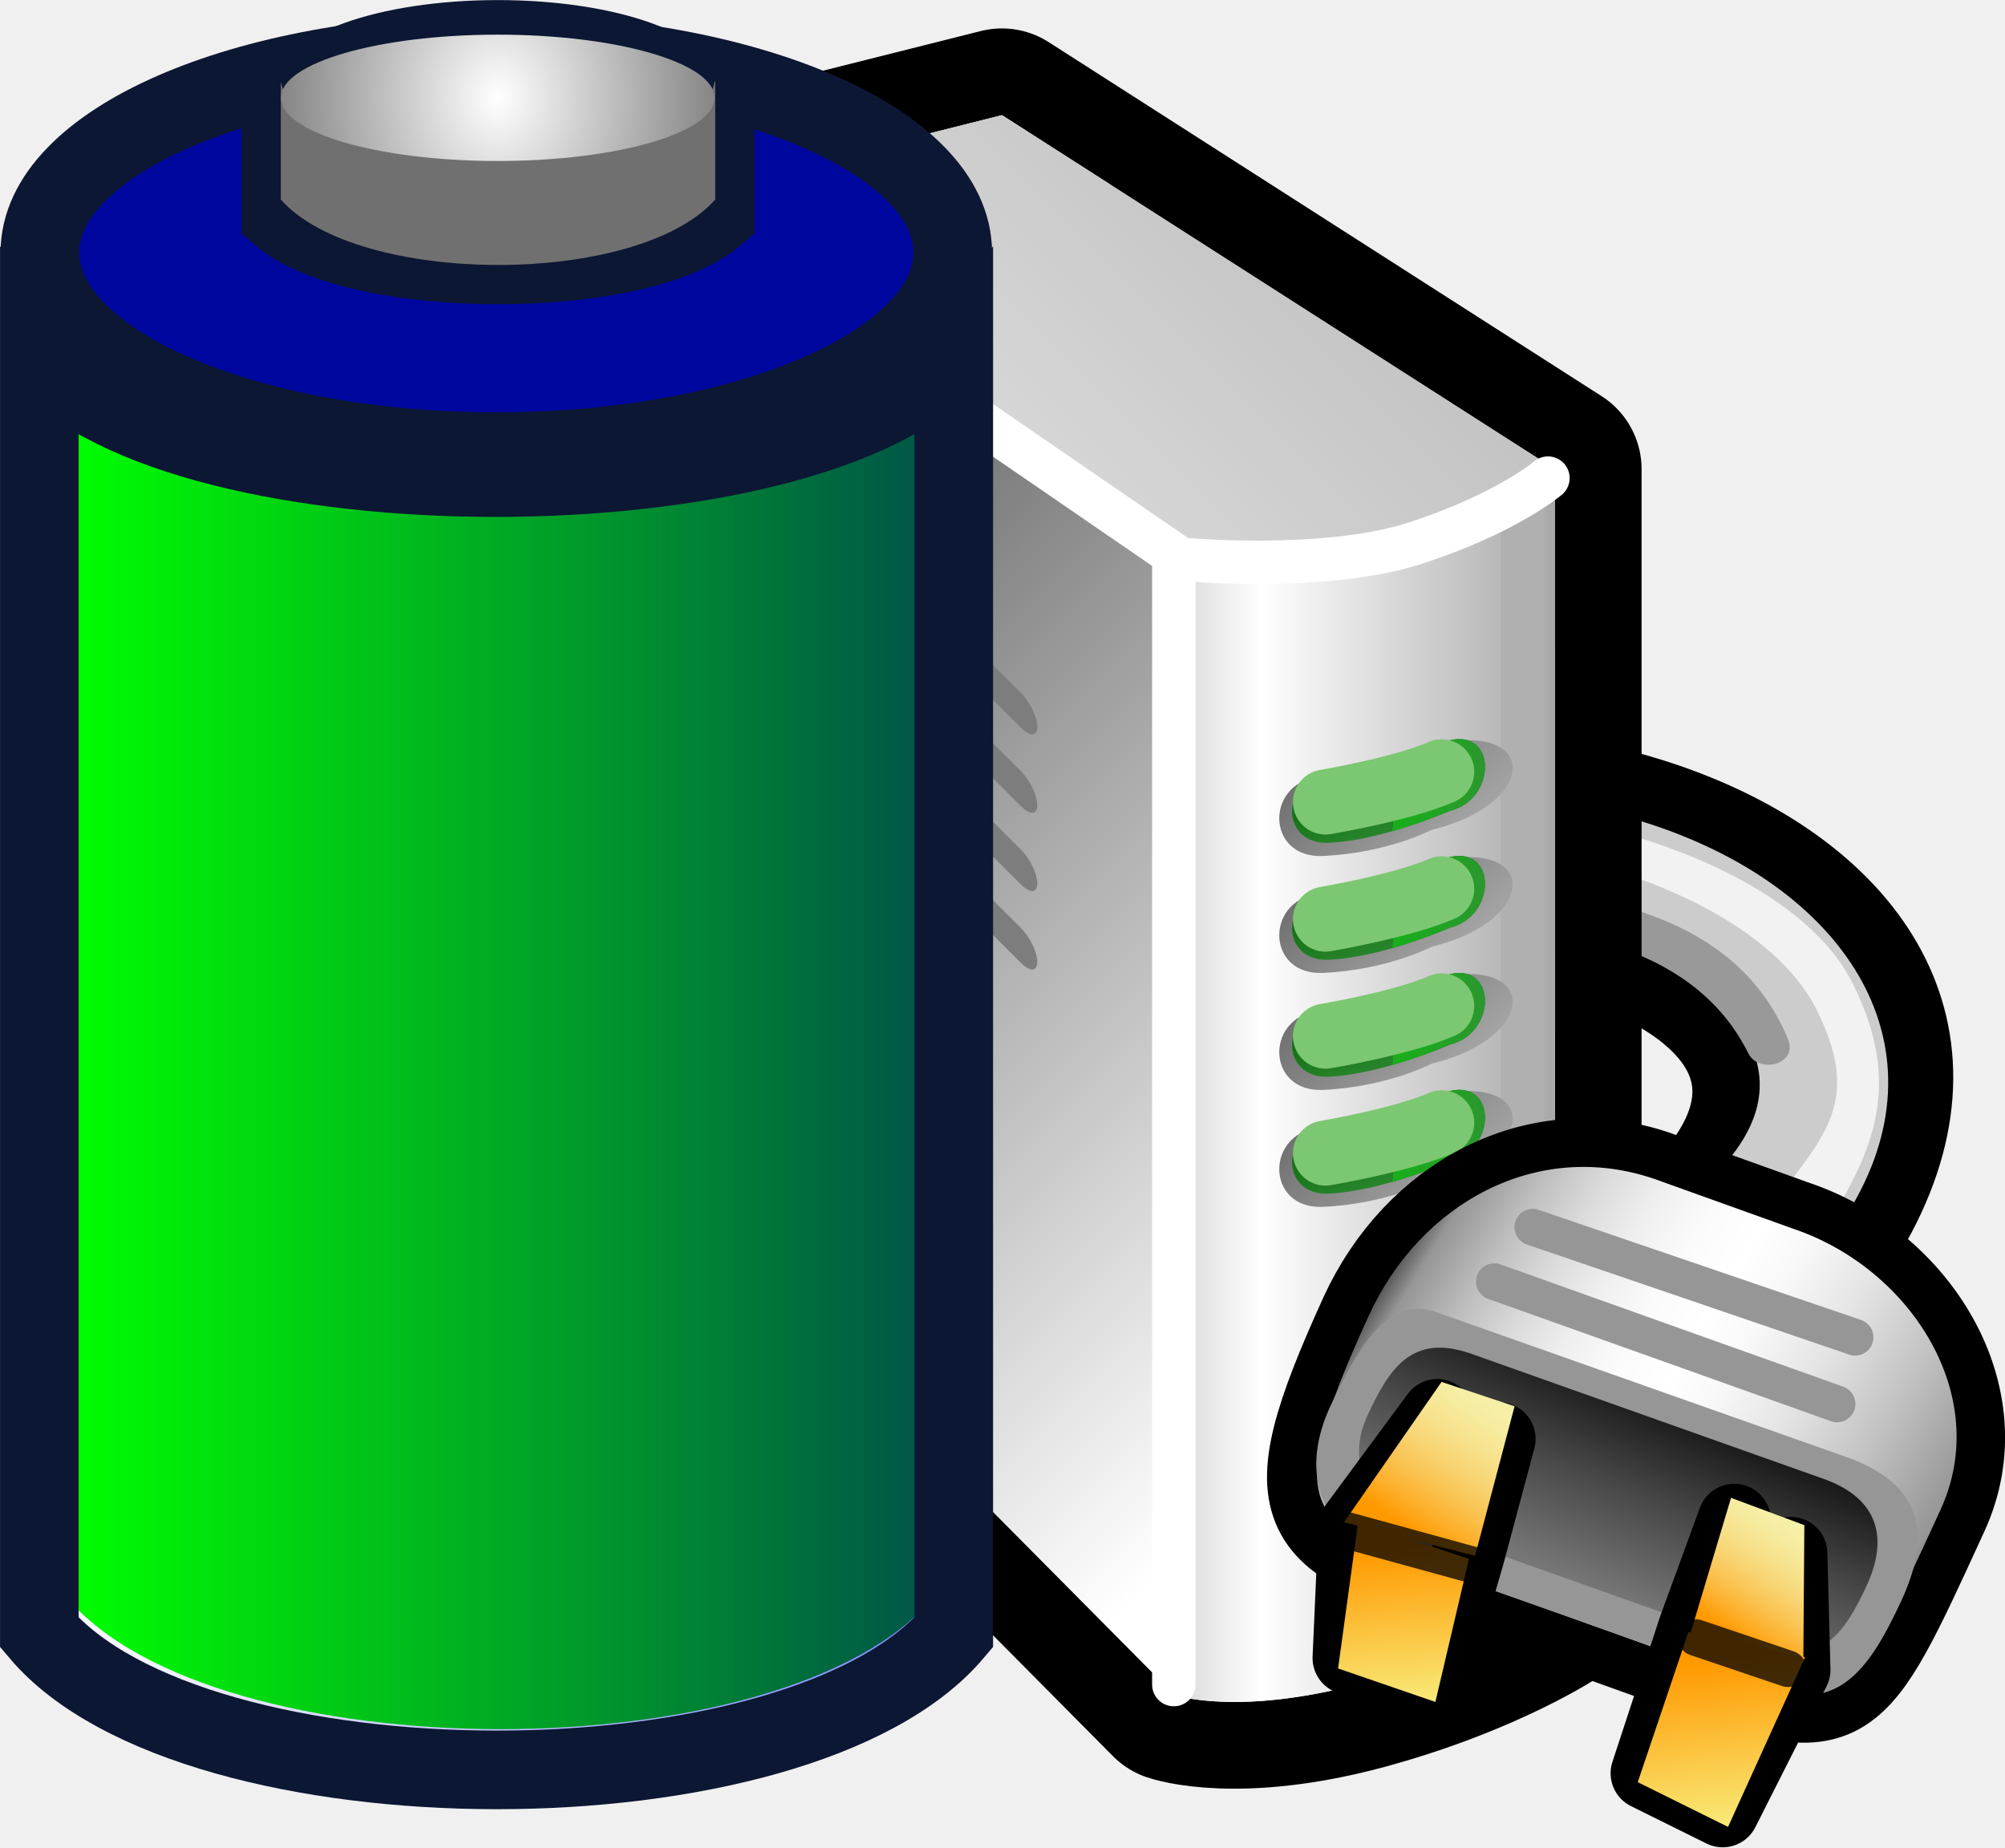
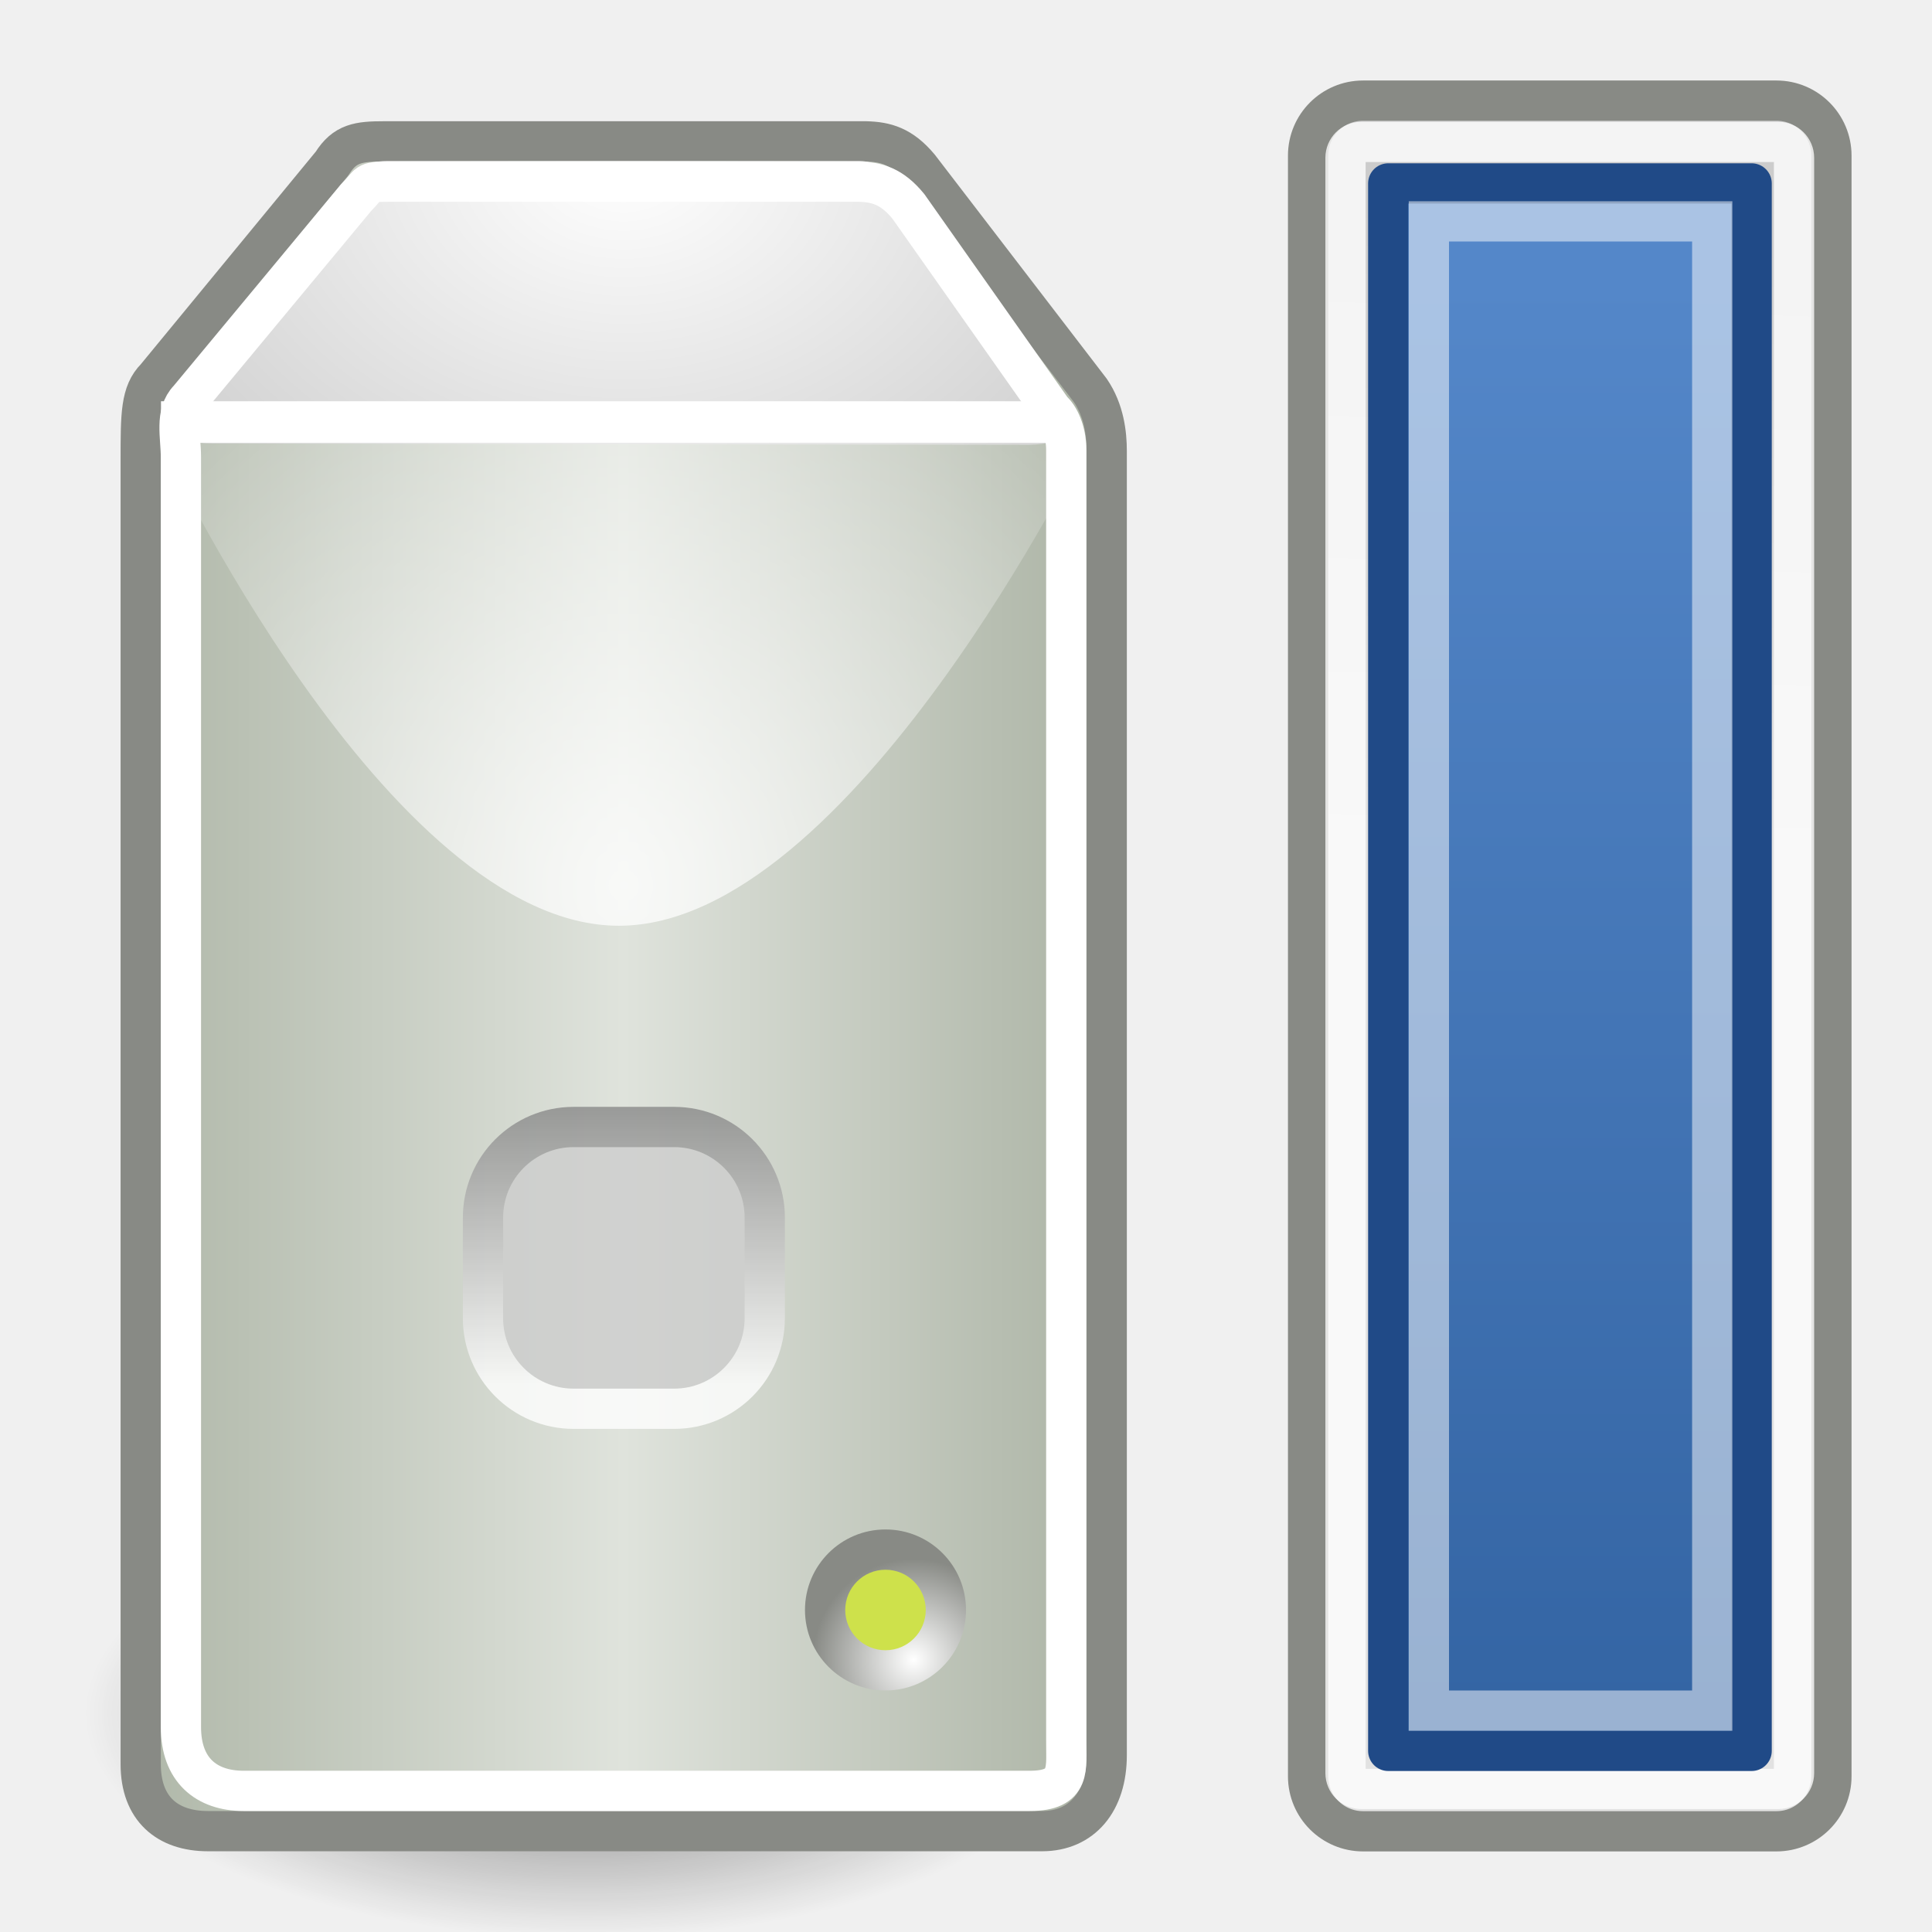
- <svg xmlns="http://www.w3.org/2000/svg" xmlns:xlink="http://www.w3.org/1999/xlink" width="23.492" height="21.642" viewBox="0 0 23.492 21.642" overflow="visible" enable-background="new 0 0 23.492 21.642" xml:space="preserve">
-   <g id="Layer_5">
-     <g>
-       <path fill="#CCCCCC" stroke="#000000" stroke-width="1.304" d="M20.921,15.387      c4.189-4.62-2.63-7.451-6.712-5.669c-1.625,0.708-0.943,2.053,0.672,1.41c2.464-0.981,7.122,0.4,5.108,2.785" />
-       <path fill="#CCCCCC" d="M19.042,16.471c6.581-3.688,1.51-8.654-4.833-6.753      c-1.281,0.382-2.825,1.83,0.906,1.054c3.594-0.746,8.236,1.69,3.474,3.975L19.042,16.471z" />
-       <path fill="#999999" d="M20.949,12.174c-1.105-2.683-5.849-1.567-7.815-1.455      c-4.724,0.267-3.548-0.134-4-1.225C9.018,9.215,8.765,9.392,8.848,9.679c0.178,0.63,4.095,1.493,5.127,1.35      c3.249-0.447,5.688-0.34,6.51,1.312C20.606,12.585,21.073,12.473,20.949,12.174z" />
-       <path fill="#F2F2F2" d="M20.986,14.975c0.825-1.205,1.42-2.059,0.72-3.457      c-0.854-1.705-4.648-2.465-6.022-1.833l-0.105,0.047c-0.348,0.152-0.053,0.515,0.196,0.406l0.112-0.051      c1.261-0.58,4.616,0.179,5.396,1.74c0.617,1.228-0.055,1.585-0.774,2.645C20.349,14.701,20.825,15.207,20.986,14.975z" />
-     </g>
-     <g>
-       <linearGradient id="XMLID_37_" gradientUnits="userSpaceOnUse" x1="8.052" y1="4.739" x2="18.446" y2="15.134">
-         <stop offset="0" style="stop-color:#D9D9D9" />
-         <stop offset="1" style="stop-color:#FFFFFF" />
-       </linearGradient>
-       <path fill="url(#XMLID_37_)" stroke="#000000" stroke-width="2.032" stroke-linecap="round" stroke-linejoin="round" stroke-miterlimit="3.864" d="      M7.737,2.355l4.002-1.006l6.479,4.148v13.274c0,0-0.822,0.559-2.27,0.951c-1.448,0.389-2.186,0.137-2.186,0.137l-6.026-6.073      V2.355z" />
-       <g>
-         <defs>
-           <path id="XMLID_2_" d="M7.737,2.355v11.431l6.026,6.073c0,0,0.737,0.252,2.186-0.137c1.447-0.393,2.27-0.951,2.27-0.951V5.497        l-6.479-4.148L7.737,2.355z" />
-         </defs>
-         <linearGradient id="XMLID_38_" gradientUnits="userSpaceOnUse" x1="9.242" y1="5.93" x2="17.672" y2="14.359">
-           <stop offset="0" style="stop-color:#FFFFFF" />
-           <stop offset="0" style="stop-color:#6E6E6E" />
-           <stop offset="1" style="stop-color:#FFFFFF" />
-         </linearGradient>
-         <use xlink:href="#XMLID_2_" fill-rule="evenodd" clip-rule="evenodd" fill="url(#XMLID_38_)" />
-         <clipPath id="XMLID_39_">
-           <use xlink:href="#XMLID_2_" />
-         </clipPath>
-         <g clip-path="url(#XMLID_39_)">
-           <defs>
-             <polygon id="XMLID_5_" points="13.785,6.828 18.831,5.118 18.831,20.311 13.785,20.27 " />
-           </defs>
-           <linearGradient id="XMLID_40_" gradientUnits="userSpaceOnUse" x1="13.785" y1="12.714" x2="18.831" y2="12.714">
-             <stop offset="0" style="stop-color:#D9D9D9" />
-             <stop offset="0.197" style="stop-color:#FFFFFF" />
-             <stop offset="1" style="stop-color:#999999" />
-           </linearGradient>
-           <use xlink:href="#XMLID_5_" fill="url(#XMLID_40_)" />
-           <clipPath id="XMLID_41_">
-             <use xlink:href="#XMLID_5_" />
-           </clipPath>
-           <line clip-path="url(#XMLID_41_)" fill="none" stroke="#B0B0B0" stroke-width="0.508" stroke-linecap="round" stroke-miterlimit="3.864" x1="17.839" y1="5.507" x2="17.839" y2="19.535" />
-         </g>
-         <linearGradient id="XMLID_42_" gradientUnits="userSpaceOnUse" x1="7.394" y1="9.145" x2="18.079" y2="-1.54">
-           <stop offset="0" style="stop-color:#F2F2F2" />
-           <stop offset="1" style="stop-color:#ADADAD" />
-         </linearGradient>
-         <path clip-path="url(#XMLID_39_)" fill-rule="evenodd" clip-rule="evenodd" fill="url(#XMLID_42_)" d="       M18.214,4.838l-6.475-4.317L7.349,1.967l6.547,4.771c0,0,0.489,0.265,1.938-0.125c1.447-0.392,2.385-1.069,2.385-1.069       L18.214,4.838z" />
-       </g>
-       <g>
-         <linearGradient id="XMLID_43_" gradientUnits="userSpaceOnUse" x1="15.516" y1="8.394" x2="17.211" y2="10.277">
-           <stop offset="0" style="stop-color:#666666" />
-           <stop offset="1" style="stop-color:#B2B2B2" />
-         </linearGradient>
-         <path fill="url(#XMLID_43_)" d="M15.498,9.098c0.751-0.039,1.277-0.369,1.277-0.369       c1.264-0.303,1.264,0.688,0,0.993c0,0-0.518,0.273-1.277,0.306C14.819,10.058,14.819,9.133,15.498,9.098z" />
-         <g>
-           <defs>
-             <path id="XMLID_10_" d="M15.567,9.099c0.622-0.033,1.419-0.426,1.419-0.426c0.551-0.133,0.551,0.695,0,0.827         c0,0-0.786,0.346-1.419,0.374C14.996,9.898,14.996,9.127,15.567,9.099z" />
-           </defs>
-           <linearGradient id="XMLID_44_" gradientUnits="userSpaceOnUse" x1="16.523" y1="9.941" x2="16.028" y2="8.579">
-             <stop offset="0" style="stop-color:#328E36" />
-             <stop offset="1" style="stop-color:#005E00" />
-           </linearGradient>
-           <use xlink:href="#XMLID_10_" fill="url(#XMLID_44_)" />
-           <clipPath id="XMLID_45_">
-             <use xlink:href="#XMLID_10_" />
-           </clipPath>
-           <radialGradient id="XMLID_46_" cx="-68.81" cy="66.728" r="2.46" fx="-68.81" fy="66.728" gradientTransform="matrix(0.8144 0 0 0.8144 71.6937 -45.3678)" gradientUnits="userSpaceOnUse">
-             <stop offset="0" style="stop-color:#00CD00" />
-             <stop offset="1" style="stop-color:#328E36" />
-           </radialGradient>
-           <path clip-path="url(#XMLID_45_)" fill-rule="evenodd" clip-rule="evenodd" fill="url(#XMLID_46_)" d="        M15.473,9.082c0,0,0.427-0.089,0.679,0.153c0.251,0.243,0.165,0.536,0.122,0.622c0.171-0.36,1.321-0.133,1.438-0.393        c0.218-0.488-0.529-1.117-0.92-0.972C16.402,8.639,15.473,9.082,15.473,9.082z" />
-         </g>
-         <path fill="none" stroke="#7CC771" stroke-width="0.762" stroke-linecap="round" stroke-miterlimit="3.864" d="       M15.53,9.396c0,0,0.899-0.151,1.362-0.354" />
-       </g>
-       <g>
-         <linearGradient id="XMLID_47_" gradientUnits="userSpaceOnUse" x1="15.515" y1="9.762" x2="17.209" y2="11.644">
-           <stop offset="0" style="stop-color:#666666" />
-           <stop offset="1" style="stop-color:#B2B2B2" />
-         </linearGradient>
-         <path fill="url(#XMLID_47_)" d="M15.498,10.467c0.751-0.041,1.277-0.368,1.277-0.368       c1.264-0.305,1.264,0.687,0,0.992c0,0-0.518,0.274-1.277,0.307C14.819,11.427,14.819,10.503,15.498,10.467z" />
-         <g>
-           <defs>
-             <path id="XMLID_15_" d="M15.567,10.467c0.622-0.033,1.419-0.426,1.419-0.426c0.551-0.13,0.551,0.695,0,0.828         c0,0-0.786,0.348-1.419,0.375C14.996,11.269,14.996,10.499,15.567,10.467z" />
-           </defs>
-           <linearGradient id="XMLID_48_" gradientUnits="userSpaceOnUse" x1="16.523" y1="11.312" x2="16.028" y2="9.949">
-             <stop offset="0" style="stop-color:#328E36" />
-             <stop offset="1" style="stop-color:#005E00" />
-           </linearGradient>
-           <use xlink:href="#XMLID_15_" fill="url(#XMLID_48_)" />
-           <clipPath id="XMLID_49_">
-             <use xlink:href="#XMLID_15_" />
-           </clipPath>
-           <radialGradient id="XMLID_50_" cx="-68.81" cy="68.41" r="2.46" fx="-68.81" fy="68.41" gradientTransform="matrix(0.8144 0 0 0.8144 71.6937 -45.3678)" gradientUnits="userSpaceOnUse">
-             <stop offset="0" style="stop-color:#00CD00" />
-             <stop offset="1" style="stop-color:#328E36" />
-           </radialGradient>
-           <path clip-path="url(#XMLID_49_)" fill-rule="evenodd" clip-rule="evenodd" fill="url(#XMLID_50_)" d="        M15.473,10.451c0,0,0.427-0.09,0.679,0.154c0.251,0.245,0.165,0.535,0.122,0.622c0.171-0.361,1.321-0.133,1.438-0.395        c0.218-0.486-0.529-1.115-0.92-0.971C16.402,10.008,15.473,10.451,15.473,10.451z" />
-         </g>
-         <path fill="none" stroke="#7CC771" stroke-width="0.762" stroke-linecap="round" stroke-miterlimit="3.864" d="       M15.53,10.768c0,0,0.899-0.153,1.362-0.355" />
-       </g>
-       <g>
-         <linearGradient id="XMLID_51_" gradientUnits="userSpaceOnUse" x1="15.516" y1="11.133" x2="17.21" y2="13.015">
-           <stop offset="0" style="stop-color:#666666" />
-           <stop offset="1" style="stop-color:#B2B2B2" />
-         </linearGradient>
-         <path fill="url(#XMLID_51_)" d="M15.498,11.838c0.751-0.039,1.277-0.37,1.277-0.37       c1.265-0.302,1.264,0.687,0,0.993c0,0-0.518,0.274-1.277,0.308C14.819,12.796,14.819,11.875,15.498,11.838z" />
-         <g>
-           <defs>
-             <path id="XMLID_20_" d="M15.567,11.839c0.622-0.034,1.419-0.426,1.419-0.426c0.551-0.133,0.551,0.694,0,0.826         c0,0-0.786,0.346-1.419,0.375C14.996,12.638,14.996,11.868,15.567,11.839z" />
-           </defs>
-           <linearGradient id="XMLID_52_" gradientUnits="userSpaceOnUse" x1="16.523" y1="12.681" x2="16.028" y2="11.32">
-             <stop offset="0" style="stop-color:#328E36" />
-             <stop offset="1" style="stop-color:#005E00" />
-           </linearGradient>
-           <use xlink:href="#XMLID_20_" fill="url(#XMLID_52_)" />
-           <clipPath id="XMLID_53_">
-             <use xlink:href="#XMLID_20_" />
-           </clipPath>
-           <radialGradient id="XMLID_54_" cx="-68.81" cy="70.094" r="2.46" fx="-68.81" fy="70.094" gradientTransform="matrix(0.8144 0 0 0.8144 71.6937 -45.3678)" gradientUnits="userSpaceOnUse">
-             <stop offset="0" style="stop-color:#00CD00" />
-             <stop offset="1" style="stop-color:#328E36" />
-           </radialGradient>
-           <path clip-path="url(#XMLID_53_)" fill-rule="evenodd" clip-rule="evenodd" fill="url(#XMLID_54_)" d="        M15.473,11.822c0,0,0.427-0.088,0.679,0.153c0.251,0.243,0.165,0.536,0.122,0.621c0.171-0.361,1.321-0.131,1.438-0.394        c0.218-0.487-0.529-1.116-0.92-0.971C16.402,11.379,15.473,11.822,15.473,11.822z" />
-         </g>
-         <path fill="none" stroke="#7CC771" stroke-width="0.762" stroke-linecap="round" stroke-miterlimit="3.864" d="       M15.53,12.139c0,0,0.899-0.151,1.362-0.354" />
-       </g>
-       <g>
-         <linearGradient id="XMLID_55_" gradientUnits="userSpaceOnUse" x1="15.514" y1="12.502" x2="17.21" y2="14.386">
-           <stop offset="0" style="stop-color:#666666" />
-           <stop offset="1" style="stop-color:#B2B2B2" />
-         </linearGradient>
-         <path fill="url(#XMLID_55_)" d="M15.498,13.206c0.751-0.039,1.277-0.367,1.277-0.367       c1.264-0.303,1.264,0.688,0,0.992c0,0-0.518,0.274-1.277,0.308C14.819,14.168,14.819,13.243,15.498,13.206z" />
-         <g>
-           <defs>
-             <path id="XMLID_25_" d="M15.567,13.208c0.622-0.033,1.419-0.426,1.419-0.426c0.551-0.133,0.551,0.693,0,0.828         c0,0-0.786,0.344-1.419,0.374C14.996,14.01,14.996,13.237,15.567,13.208z" />
-           </defs>
-           <linearGradient id="XMLID_56_" gradientUnits="userSpaceOnUse" x1="16.523" y1="14.055" x2="16.027" y2="12.692">
-             <stop offset="0" style="stop-color:#328E36" />
-             <stop offset="1" style="stop-color:#005E00" />
-           </linearGradient>
-           <use xlink:href="#XMLID_25_" fill="url(#XMLID_56_)" />
-           <clipPath id="XMLID_57_">
-             <use xlink:href="#XMLID_25_" />
-           </clipPath>
-           <radialGradient id="XMLID_58_" cx="-68.81" cy="71.777" r="2.46" fx="-68.81" fy="71.777" gradientTransform="matrix(0.8144 0 0 0.8144 71.6937 -45.3678)" gradientUnits="userSpaceOnUse">
-             <stop offset="0" style="stop-color:#00CD00" />
-             <stop offset="1" style="stop-color:#328E36" />
-           </radialGradient>
-           <path clip-path="url(#XMLID_57_)" fill-rule="evenodd" clip-rule="evenodd" fill="url(#XMLID_58_)" d="        M15.473,13.192c0,0,0.427-0.092,0.679,0.152c0.251,0.242,0.165,0.535,0.122,0.622c0.171-0.362,1.321-0.134,1.438-0.394        c0.218-0.488-0.529-1.117-0.92-0.971C16.402,12.749,15.473,13.192,15.473,13.192z" />
-         </g>
-         <path fill="none" stroke="#7CC771" stroke-width="0.762" stroke-linecap="round" stroke-miterlimit="3.864" d="       M15.53,13.509c0,0,0.899-0.152,1.362-0.355" />
-       </g>
-       <path fill="#7D7D7D" d="M9.339,5.502l2.611,2.604c0.271,0.271,0.271,0.68,0,0.408L9.339,5.909      C9.066,5.639,9.066,5.231,9.339,5.502z" />
-       <path fill="#7D7D7D" d="M9.339,6.419l2.611,2.604c0.271,0.273,0.271,0.681,0,0.41L9.339,6.828      C9.066,6.556,9.066,6.147,9.339,6.419z" />
-       <path fill="#7D7D7D" d="M9.339,7.337l2.611,2.605c0.271,0.271,0.271,0.68,0,0.408L9.339,7.746      C9.066,7.474,9.066,7.065,9.339,7.337z" />
-       <path fill="#7D7D7D" d="M9.339,8.256l2.611,2.604c0.271,0.272,0.271,0.682,0,0.409L9.339,8.665      C9.066,8.393,9.066,7.984,9.339,8.256z" />
-       <path fill="none" stroke="#FFFFFF" stroke-width="0.508" stroke-linecap="round" stroke-miterlimit="3.864" d="      M7.864,2.453l5.969,4.098c0,0,1.676,0.16,2.75-0.188c1.069-0.347,1.554-0.762,1.554-0.762" />
-       <line fill="none" stroke="#FFFFFF" stroke-width="0.508" stroke-linecap="round" stroke-miterlimit="3.864" x1="13.753" y1="6.613" x2="13.753" y2="19.736" />
-     </g>
-     <g id="power_1_">
-       <linearGradient id="XMLID_59_" gradientUnits="userSpaceOnUse" x1="0.674" y1="12.58" x2="10.874" y2="12.58">
-         <stop offset="0" style="stop-color:#FFFFFF" />
-         <stop offset="1" style="stop-color:#808DFF" />
-       </linearGradient>
-       <path fill="url(#XMLID_59_)" d="M10.875,18.987c-1.732,2.061-8.478,2.051-10.201,0c0-1.254,0-10.254,0-14.356      c1.566,1.866,8.65,1.845,10.201,0C10.875,6.148,10.875,17.343,10.875,18.987z" />
-       <linearGradient id="_x31_00_2_" gradientUnits="userSpaceOnUse" x1="0.784" y1="12.309" x2="10.933" y2="12.309">
-         <stop offset="0" style="stop-color:#00FF00" />
-         <stop offset="1" style="stop-color:#005447" />
-       </linearGradient>
-       <path id="_x31_00" fill="url(#_x31_00_2_)" d="M10.933,18.716c-1.723,2.061-8.432,2.051-10.149,0      c0-1.254,0-10.253,0-14.355c1.56,1.866,8.606,1.845,10.149,0C10.933,5.877,10.933,17.071,10.933,18.716z" />
-       <linearGradient id="_x31_00_3_" gradientUnits="userSpaceOnUse" x1="0.784" y1="12.567" x2="10.956" y2="12.567">
-         <stop offset="0" style="stop-color:#FFFF3E" />
-         <stop offset="1" style="stop-color:#BA7000" />
-       </linearGradient>
-       <path id="_x31_00_1_" display="none" fill="url(#_x31_00_3_)" d="M10.933,18.809      c-1.723,1.936-8.432,1.931-10.149,0c0-1.181,0-9.642,0-13.498c2.531,0.74,6.987,1.365,10.172-0.435      C10.956,6.301,10.933,17.264,10.933,18.809z" />
-       <linearGradient id="_x2B_75_2_" gradientUnits="userSpaceOnUse" x1="0.784" y1="13.434" x2="10.933" y2="13.434">
-         <stop offset="0" style="stop-color:#00FF00" />
-         <stop offset="1" style="stop-color:#005447" />
-       </linearGradient>
-       <path id="_x2B_75" display="none" fill="url(#_x2B_75_2_)" d="M10.933,18.935      c-1.723,1.768-8.432,1.76-10.149,0c0-1.076,0-8.802,0-12.324C2.417,8.125,8.991,8.25,10.929,6.718      C10.929,8.02,10.933,17.522,10.933,18.935z" />
-       <linearGradient id="_x2B_75_3_" gradientUnits="userSpaceOnUse" x1="0.784" y1="13.434" x2="10.933" y2="13.434">
-         <stop offset="0" style="stop-color:#FFFF3E" />
-         <stop offset="1" style="stop-color:#BA7000" />
-       </linearGradient>
-       <path id="_x2B_75_1_" display="none" fill="url(#_x2B_75_3_)" d="M10.933,18.935      c-1.723,1.768-8.432,1.76-10.149,0c0-1.076,0-8.802,0-12.324C2.417,8.125,8.991,8.25,10.929,6.718      C10.929,8.02,10.933,17.522,10.933,18.935z" />
-       <path id="top75_x2B_" display="none" opacity="0.53" fill="none" stroke="#000000" stroke-width="0.921" d="      M0.472,5.908c2.157,2.133,9.546,1.833,10.75,0" />
-       <linearGradient id="_x37_5_3_" gradientUnits="userSpaceOnUse" x1="0.784" y1="14.363" x2="10.956" y2="14.363">
-         <stop offset="0" style="stop-color:#00FF00" />
-         <stop offset="1" style="stop-color:#005447" />
-       </linearGradient>
-       <path id="_x37_5_1_" display="none" fill="url(#_x37_5_3_)" d="M10.933,19.134      c-1.723,1.502-8.432,1.496-10.149,0c0-0.914,0-7.549,0-10.541c1.554,1.562,8.394,1.594,10.172-0.125      C10.956,9.573,10.933,17.937,10.933,19.134z" />
-       <linearGradient id="_x37_5_4_" gradientUnits="userSpaceOnUse" x1="0.784" y1="14.363" x2="10.956" y2="14.363">
-         <stop offset="0" style="stop-color:#FFFF3E" />
-         <stop offset="1" style="stop-color:#BA7000" />
-       </linearGradient>
-       <path id="_x37_5_2_" display="none" fill="url(#_x37_5_4_)" d="M10.933,19.134      c-1.723,1.502-8.432,1.496-10.149,0c0-0.914,0-7.549,0-10.541c1.554,1.562,8.394,1.594,10.172-0.125      C10.956,9.573,10.933,17.937,10.933,19.134z" />
-       <path id="top75" display="none" opacity="0.53" fill="none" stroke="#000000" stroke-width="0.921" d="      M0.578,7.958c2.122,2.125,9.476,1.617,10.679-0.217" />
-       <linearGradient id="_x2B_50_2_" gradientUnits="userSpaceOnUse" x1="0.772" y1="15.378" x2="10.933" y2="15.378">
-         <stop offset="0" style="stop-color:#00FF00" />
-         <stop offset="1" style="stop-color:#005447" />
-       </linearGradient>
-       <path id="_x2B_50" display="none" fill="url(#_x2B_50_2_)" d="M10.933,19.317      c-1.723,1.256-8.432,1.25-10.149,0c0-0.764-0.011-6.317-0.011-8.818c1.591,1.594,8.323,1.62,10.157,0      C10.929,11.425,10.933,18.315,10.933,19.317z" />
-       <linearGradient id="_x2B_50_3_" gradientUnits="userSpaceOnUse" x1="0.772" y1="15.378" x2="10.933" y2="15.378">
-         <stop offset="0" style="stop-color:#FFFF3E" />
-         <stop offset="1" style="stop-color:#BA7000" />
-       </linearGradient>
-       <path id="_x2B_50_1_" display="none" fill="url(#_x2B_50_3_)" d="M10.933,19.317      c-1.723,1.256-8.432,1.25-10.149,0c0-0.764-0.011-6.317-0.011-8.818c1.591,1.594,8.323,1.62,10.157,0      C10.929,11.425,10.933,18.315,10.933,19.317z" />
-       <path id="top50_x2B_" display="none" opacity="0.53" fill="none" stroke="#000000" stroke-width="0.921" d="      M0.507,9.833c2.087,2.083,9.37,1.865,10.679-0.208" />
-       <linearGradient id="_x35_0_3_" gradientUnits="userSpaceOnUse" x1="0.784" y1="16.27" x2="10.982" y2="16.27">
-         <stop offset="0" style="stop-color:#00FF00" />
-         <stop offset="1" style="stop-color:#005447" />
-       </linearGradient>
-       <path id="_x35_0_1_" display="none" fill="url(#_x35_0_3_)" d="M10.933,19.513      c-1.723,0.996-8.432,0.992-10.149,0c0-0.609,0-4.967,0-6.954c1.846,1.507,8.367,1.505,10.198-0.277      C10.982,13.016,10.933,18.716,10.933,19.513z" />
-       <linearGradient id="_x35_0_4_" gradientUnits="userSpaceOnUse" x1="0.784" y1="16.27" x2="10.982" y2="16.27">
-         <stop offset="0" style="stop-color:#FFFF3E" />
-         <stop offset="1" style="stop-color:#BA7000" />
-       </linearGradient>
-       <path id="_x35_0_2_" display="none" fill="url(#_x35_0_4_)" d="M10.933,19.513      c-1.723,0.996-8.432,0.992-10.149,0c0-0.609,0-4.967,0-6.954c1.846,1.507,8.367,1.505,10.198-0.277      C10.982,13.016,10.933,18.716,10.933,19.513z" />
-       <path id="top50" display="none" opacity="0.53" fill="none" stroke="#000000" stroke-width="0.921" d="      M0.472,11.834c2.192,2.001,9.334,1.792,10.785-0.46" />
-       <linearGradient id="_x2B_25_1_" gradientUnits="userSpaceOnUse" x1="0.784" y1="17.255" x2="10.956" y2="17.255">
-         <stop offset="0" style="stop-color:#FFFF3E" />
-         <stop offset="1" style="stop-color:#BA7000" />
-       </linearGradient>
-       <path id="_x2B_25" display="none" fill="url(#_x2B_25_1_)" d="M10.933,19.692      c-1.723,0.756-8.432,0.754-10.149,0c0-0.461,0-3.766,0-5.271c1.846,1.494,8.048,1.549,10.172-0.17      C10.956,14.808,10.933,19.089,10.933,19.692z" />
-       <path id="top25_x2B_" display="none" opacity="0.53" fill="none" stroke="#000000" stroke-width="0.921" d="      M0.472,13.71c2.192,2,9.334,1.791,10.785-0.461" />
-       <linearGradient id="_x32_5_1_" gradientUnits="userSpaceOnUse" x1="0.679" y1="18.305" x2="11.062" y2="18.305">
-         <stop offset="0" style="stop-color:#FF1A00" />
-         <stop offset="1" style="stop-color:#850000" />
-       </linearGradient>
-       <path id="_x32_5" display="none" fill="url(#_x32_5_1_)" d="M11.038,19.86c-4.058,0.847-8.608,0.49-10.358,0      c0-0.301,0-2.451,0-3.432c2.056,1.686,8.418,1.529,10.382-0.189C11.062,16.603,11.038,19.468,11.038,19.86z" />
-       <path id="top25" display="none" opacity="0.53" fill="none" stroke="#000000" stroke-width="0.921" d="      M0.437,15.802c2.474,2.166,9.688,1.666,10.785-0.416" />
-       <linearGradient id="_x2D_25_1_" gradientUnits="userSpaceOnUse" x1="0.684" y1="19.196" x2="11.01" y2="19.196">
-         <stop offset="0" style="stop-color:#FF1A00" />
-         <stop offset="1" style="stop-color:#850000" />
-       </linearGradient>
-       <path id="_x2D_25" display="none" fill="url(#_x2D_25_1_)" d="M10.868,19.501      c-2.691,1.25-7.957,1.125-10.184,0c0-0.113,0.017-0.967,0.017-1.334c2.37,1.625,8.185,1.543,10.309-0.166      C11.01,18.136,10.868,19.354,10.868,19.501z" />
-       <path id="top1" display="none" opacity="0.53" fill="none" stroke="#000000" stroke-width="0.921" d="      M0.366,17.46c3.041,2.291,9.688,1.547,10.892-0.287" />
-       <ellipse id="_x30_" display="none" opacity="0.4" fill="#FF1A00" stroke="#000000" stroke-width="0.921" cx="5.82" cy="18.532" rx="5.348" ry="1.969" />
-       <ellipse id="_x30__1_" display="none" opacity="0.55" fill="#8F8F8F" stroke="#000000" stroke-width="0.921" cx="5.815" cy="18.782" rx="5.348" ry="1.969" />
-     </g>
-     <g id="Layer_1">
-       <g id="power">
- 				</g>
-       <path fill="none" stroke="#0C1733" stroke-width="0.921" d="M11.175,19.126c-1.819,2.15-8.905,2.141-10.714,0      c0-1.309,0-10.702,0-14.983c1.646,1.947,9.084,1.926,10.714,0C11.175,5.725,11.175,17.409,11.175,19.126z" />
-       <ellipse fill="#00079F" stroke="#0C1733" stroke-width="0.921" cx="5.815" cy="2.958" rx="5.348" ry="2.333" />
-       <path fill="#FFFFFF" stroke="#0C1733" stroke-width="0.921" d="M8.38,2.523c-0.913,0.778-4.187,0.771-5.09,0      c0-0.08,0-0.777,0-1.037c0.782,0.118,4.316,0.102,5.09-0.015C8.38,1.568,8.38,2.419,8.38,2.523z" />
-       <path fill="#707070" d="M8.38,2.338c-0.913,1.026-4.187,1.017-5.09,0c0-0.105,0-1.024,0-1.367      c0.782,0.155,4.316,0.135,5.09-0.019C8.38,1.079,8.38,2.2,8.38,2.338z" />
-       <ellipse fill="#0C1733" cx="5.832" cy="0.917" rx="2.541" ry="0.916" />
-       <radialGradient id="XMLID_1_" cx="6.16" cy="1.145" r="6.28" fx="6.16" fy="1.145" gradientTransform="matrix(0.849 0 0 1 0.6031 0)" gradientUnits="userSpaceOnUse">
-         <stop offset="0" style="stop-color:#FFFFFF" />
-         <stop offset="1" style="stop-color:#000000" />
-       </radialGradient>
-       <ellipse fill="url(#XMLID_1_)" cx="5.832" cy="1.146" rx="2.541" ry="0.74" />
-     </g>
-     <g id="_x32_0" display="none">
-       <g display="inline">
-         <g>
-           <path fill-rule="evenodd" clip-rule="evenodd" fill="#FFE900" stroke="#875100" stroke-width="0.5" d="        M6.15,9.647c0.748,0.726,1.498,1.4,2.229,2.163c-1.139,1.578-2.328,2.905-3.476,4.703c0.479-1.538,0.964-2.95,1.45-4.351        c-0.908-0.968-1.814-1.92-2.676-3.133c0.509-0.573,1.033-1.101,1.563-1.644c1.214-0.073,2.463-0.352,3.642-0.954        C7.998,7.73,7.072,8.708,6.15,9.647z" />
-           <path fill-rule="evenodd" clip-rule="evenodd" fill="none" stroke="#FFFFB3" stroke-width="0.25" d="        M6.105,7.399C5.583,7.96,5.064,8.487,4.554,9.034c0.838,1.069,1.704,1.955,2.559,2.896c-0.442,1.165-0.888,2.308-1.33,3.507" />
-           <path fill-rule="evenodd" clip-rule="evenodd" fill="none" stroke="#875100" stroke-width="0.5" d="        M6.15,9.647c0.748,0.726,1.498,1.4,2.229,2.163c-1.139,1.578-2.328,2.905-3.476,4.703c0.479-1.538,0.964-2.95,1.45-4.351        c-0.908-0.968-1.814-1.92-2.676-3.133c0.509-0.573,1.033-1.101,1.563-1.644c1.214-0.073,2.463-0.352,3.642-0.954        C7.998,7.73,7.072,8.708,6.15,9.647z" />
-         </g>
-       </g>
-     </g>
-     <g>
-       <g>
-         <path stroke="#000000" stroke-width="1.143" d="M22.732,17.7c-1.105,2.415-1.105,2.415-2.907,1.806       l-2.666-0.957c-1.835-0.619-2.234-0.698-1.132-3.115l0,0c0.61-1.332,1.981-2.087,3.354-1.622l1.636,0.587       C22.392,14.864,23.344,16.369,22.732,17.7L22.732,17.7z" />
-         <linearGradient id="XMLID_3_" gradientUnits="userSpaceOnUse" x1="-16.216" y1="14.919" x2="-9.298" y2="18.363" gradientTransform="matrix(0.9964 0.0842 -0.0842 0.9964 33.563 1.2605)">
-           <stop offset="0" style="stop-color:#272727" />
-           <stop offset="0.062" style="stop-color:#969696" />
-           <stop offset="0.072" style="stop-color:#9B9B9B" />
-           <stop offset="0.151" style="stop-color:#BFBFBF" />
-           <stop offset="0.231" style="stop-color:#DBDBDB" />
-           <stop offset="0.311" style="stop-color:#EFEFEF" />
-           <stop offset="0.392" style="stop-color:#FBFBFB" />
-           <stop offset="0.472" style="stop-color:#FFFFFF" />
-           <stop offset="0.545" style="stop-color:#F8F8F8" />
-           <stop offset="0.653" style="stop-color:#E4E4E4" />
-           <stop offset="0.784" style="stop-color:#C2C2C2" />
-           <stop offset="0.927" style="stop-color:#969696" />
-           <stop offset="1" style="stop-color:#272727" />
-         </linearGradient>
-         <path fill="url(#XMLID_3_)" d="M22.738,17.684c-1.096,2.393-1.096,2.393-2.899,1.782l-2.664-0.957       c-1.834-0.62-2.235-0.699-1.138-3.094l0,0c0.605-1.323,1.973-2.072,3.345-1.604l1.636,0.587       C22.392,14.864,23.346,16.359,22.738,17.684L22.738,17.684z" />
-         <path fill="#969696" d="M22.274,18.761c-0.342,0.734-0.704,1.3-1.493,1.032l-4.56-1.611       c-0.791-0.271-0.977-0.965-0.635-1.705l0,0c0.344-0.73,0.681-1.305,1.25-1.102l4.736,1.673       C22.583,17.382,22.616,18.025,22.274,18.761L22.274,18.761z" />
-         <linearGradient id="XMLID_4_" gradientUnits="userSpaceOnUse" x1="-13.936" y1="19.7" x2="-12.778" y2="16.271" gradientTransform="matrix(0.9964 0.0842 -0.0842 0.9964 33.563 1.2605)">
-           <stop offset="0.006" style="stop-color:#969696" />
-           <stop offset="0.146" style="stop-color:#8C8C8C" />
-           <stop offset="0.379" style="stop-color:#737373" />
-           <stop offset="0.677" style="stop-color:#494949" />
-           <stop offset="1" style="stop-color:#151515" />
-         </linearGradient>
-         <path fill="url(#XMLID_4_)" d="M21.87,18.579c-0.255,0.548-0.532,0.962-1.225,0.727l-3.939-1.398       c-0.69-0.235-0.939-0.775-0.685-1.321l0,0c0.252-0.544,0.513-0.967,1.203-0.732l4.115,1.461       C22.029,17.55,22.123,18.035,21.87,18.579L21.87,18.579z" />
-         <line fill="none" stroke="#969696" stroke-width="0.429" stroke-linecap="round" x1="17.959" y1="14.377" x2="21.736" y2="15.667" />
-         <line fill="none" stroke="#969696" stroke-width="0.429" stroke-linecap="round" x1="17.508" y1="15.015" x2="21.525" y2="16.448" />
-       </g>
-       <g>
-         <polyline fill="none" stroke="#000000" stroke-width="0.858" stroke-linecap="round" stroke-linejoin="round" points="       20.32,17.812 19.859,19.071 19.3,20.775 20.184,21.213 21.018,19.563 20.982,18.2 " />
-         <linearGradient id="XMLID_6_" gradientUnits="userSpaceOnUse" x1="-11.703" y1="18.917" x2="-10.904" y2="17.488" gradientTransform="matrix(1.1598 0.0954 -0.1 1.1533 35.7446 -1.5646)">
-           <stop offset="0" style="stop-color:#FF9900" />
-           <stop offset="0.114" style="stop-color:#FDAE28" />
-           <stop offset="0.254" style="stop-color:#FAC351" />
-           <stop offset="0.398" style="stop-color:#F8D574" />
-           <stop offset="0.542" style="stop-color:#F7E38F" />
-           <stop offset="0.69" style="stop-color:#F6EDA2" />
-           <stop offset="0.84" style="stop-color:#F5F3AD" />
-           <stop offset="1" style="stop-color:#F5F5B1" />
-         </linearGradient>
-         <polygon fill="url(#XMLID_6_)" points="21.129,19.47 19.798,19.164 20.282,17.548 21.141,17.868 " />
-         <linearGradient id="XMLID_7_" gradientUnits="userSpaceOnUse" x1="-7.576" y1="-5.504" x2="-6.523" y2="-7.389" gradientTransform="matrix(1.1853 0.4203 0.613 -1.0508 32.498 16.8555)">
-           <stop offset="0" style="stop-color:#FF9900" />
-           <stop offset="1" style="stop-color:#F7FE96" />
-         </linearGradient>
-         <polygon fill="url(#XMLID_7_)" points="21.15,19.415 19.783,19.119 19.189,20.879 20.247,21.403 " />
-         <line opacity="0.75" fill="none" stroke="#000000" stroke-width="0.429" stroke-linecap="round" stroke-linejoin="round" x1="19.873" y1="19.186" x2="20.949" y2="19.55" />
-       </g>
-       <g>
-         <polyline fill="none" stroke="#000000" stroke-width="0.858" stroke-linecap="round" stroke-linejoin="round" points="       16.84,16.585 15.876,17.889 15.808,19.425 16.74,19.805 17.208,18.186 17.563,16.857 " />
-         <linearGradient id="XMLID_8_" gradientUnits="userSpaceOnUse" x1="-15.529" y1="18.064" x2="-14.389" y2="16.023" gradientTransform="matrix(0.9964 0.0842 -0.0842 0.9964 33.563 1.2605)">
-           <stop offset="0" style="stop-color:#FF9900" />
-           <stop offset="0.114" style="stop-color:#FDAE28" />
-           <stop offset="0.254" style="stop-color:#FAC351" />
-           <stop offset="0.398" style="stop-color:#F8D574" />
-           <stop offset="0.542" style="stop-color:#F7E38F" />
-           <stop offset="0.69" style="stop-color:#F6EDA2" />
-           <stop offset="0.84" style="stop-color:#F5F3AD" />
-           <stop offset="1" style="stop-color:#F5F5B1" />
-         </linearGradient>
-         <polygon fill="url(#XMLID_8_)" points="17.283,18.227 15.748,17.833 16.89,16.19 17.746,16.475 " />
-         <linearGradient id="XMLID_9_" gradientUnits="userSpaceOnUse" x1="-11.382" y1="-5.872" x2="-10.279" y2="-7.846" gradientTransform="matrix(0.9077 0.4195 0.4195 -0.9077 29.1813 17.5899)">
-           <stop offset="0" style="stop-color:#FF9900" />
-           <stop offset="1" style="stop-color:#F7FE96" />
-         </linearGradient>
-         <polygon fill="url(#XMLID_9_)" points="17.212,18.263 15.913,17.832 15.678,19.547 16.818,19.939 " />
-         <line opacity="0.75" fill="none" stroke="#000000" stroke-width="0.429" stroke-linecap="round" stroke-linejoin="round" x1="15.792" y1="17.932" x2="17.247" y2="18.332" />
-       </g>
-     </g>
+ <svg xmlns="http://www.w3.org/2000/svg" xmlns:xlink="http://www.w3.org/1999/xlink" id="svg2913" height="48px" width="48px">
+   <defs id="defs3">
+     <linearGradient id="linearGradient4318">
+       <stop style="stop-color:#3465a4;stop-opacity:1;" offset="0" id="stop4320" />
+       <stop style="stop-color:#5487c9;stop-opacity:1;" offset="1" id="stop4322" />
+     </linearGradient>
+     <linearGradient id="linearGradient4304">
+       <stop style="stop-color:#cccccc;stop-opacity:1;" offset="0" id="stop4306" />
+       <stop style="stop-color:#e2e2e2;stop-opacity:1;" offset="1" id="stop4308" />
+     </linearGradient>
+     <linearGradient id="linearGradient4292">
+       <stop style="stop-color:#aeb6a7;stop-opacity:1;" offset="0" id="stop4294" />
+       <stop id="stop4300" offset="0.5" style="stop-color:#dfe3dc;stop-opacity:1;" />
+       <stop style="stop-color:#a9b1a2;stop-opacity:1;" offset="1" id="stop4296" />
+     </linearGradient>
+     <linearGradient id="linearGradient4097">
+       <stop style="stop-color:#ffffff;stop-opacity:1;" offset="0" id="stop4099" />
+       <stop style="stop-color:#878787;stop-opacity:1;" offset="1" id="stop4101" />
+     </linearGradient>
+     <linearGradient id="linearGradient4087">
+       <stop style="stop-color:#ffffff;stop-opacity:1;" offset="0" id="stop4089" />
+       <stop style="stop-color:#ffffff;stop-opacity:0;" offset="1" id="stop4091" />
+     </linearGradient>
+     <linearGradient id="linearGradient2673">
+       <stop style="stop-color:#ffffff;stop-opacity:1;" offset="0" id="stop2675" />
+       <stop style="stop-color:#888a85;stop-opacity:1" offset="1" id="stop2677" />
+     </linearGradient>
+     <linearGradient id="linearGradient4264">
+       <stop id="stop4266" offset="0" style="stop-color:#000000;stop-opacity:1;" />
+       <stop id="stop4268" offset="1" style="stop-color:#000000;stop-opacity:0;" />
+     </linearGradient>
+     <linearGradient id="linearGradient4244">
+       <stop id="stop4246" offset="0" style="stop-color:#ffffff;stop-opacity:1;" />
+       <stop id="stop4248" offset="1" style="stop-color:#d3d3d3;stop-opacity:1;" />
+     </linearGradient>
+     <radialGradient gradientUnits="userSpaceOnUse" gradientTransform="matrix(0.631676,1.388567e-2,-1.063081e-2,0.485821,4.210096,4.674603)" r="20.936" fy="-1.897" fx="17.798" cy="-1.897" cx="17.798" id="radialGradient4250" xlink:href="#linearGradient4244" />
+     <radialGradient gradientUnits="userSpaceOnUse" gradientTransform="matrix(1,0,0,0.651032,-6.16017e-16,9.455693)" r="23.555" fy="27.096" fx="23.202" cy="27.096" cx="23.202" id="radialGradient4270" xlink:href="#linearGradient4264" />
+     <radialGradient xlink:href="#linearGradient4087" id="radialGradient4093" cx="15.5" cy="26.583" fx="15.5" fy="26.583" r="11.5" gradientTransform="matrix(1.532763,2.800534e-16,-4.144469e-16,1.582745,-8.257824,-20.07462)" gradientUnits="userSpaceOnUse" />
+     <linearGradient xlink:href="#linearGradient4097" id="linearGradient4103" x1="15.5" y1="34.375" x2="15.5" y2="27.5" gradientUnits="userSpaceOnUse" />
+     <linearGradient xlink:href="#linearGradient4292" id="linearGradient4298" x1="2.996" y1="24.503" x2="27.996" y2="24.503" gradientUnits="userSpaceOnUse" />
+     <linearGradient xlink:href="#linearGradient4304" id="linearGradient4310" x1="38.187" y1="5.171" x2="37.715" y2="20.639" gradientUnits="userSpaceOnUse" gradientTransform="matrix(0.99833,0,0,1.0042,5.343627e-2,-1.04773e-2)" />
+     <linearGradient xlink:href="#linearGradient4318" id="linearGradient4324" x1="39.005" y1="42.177" x2="39.005" y2="6.998" gradientUnits="userSpaceOnUse" gradientTransform="matrix(1,0,0,1.003056,0,-1.392513e-2)" />
+     <radialGradient xlink:href="#linearGradient2673" id="radialGradient2377" gradientUnits="userSpaceOnUse" gradientTransform="matrix(1.253968,-7.218212e-15,7.218212e-15,1.253968,-10.36111,-8.56746)" cx="41.245" cy="34.418" fx="41.245" fy="34.418" r="0.984" />
+     <linearGradient y2="25.179" x2="39.005" y1="42.177" x1="39.005" gradientTransform="matrix(1,0,0,1.878505,1.002328e-2,-38.51678)" gradientUnits="userSpaceOnUse" id="linearGradient2515" xlink:href="#linearGradient2524" />
+     <linearGradient id="linearGradient2524">
+       <stop id="stop2526" offset="0" style="stop-color:#204a87" />
+       <stop id="stop2528" offset="1" style="stop-color:#3970b6;stop-opacity:1" />
+     </linearGradient>
+     <radialGradient xlink:href="#linearGradient4264" id="radialGradient4489" gradientUnits="userSpaceOnUse" gradientTransform="matrix(1,0,0,0.651032,-1.74272e-15,9.455693)" cx="23.202" cy="27.096" fx="23.202" fy="27.096" r="23.555" />
+     <linearGradient xlink:href="#linearGradient4292" id="linearGradient4491" gradientUnits="userSpaceOnUse" x1="2.996" y1="24.503" x2="27.996" y2="24.503" />
+     <radialGradient xlink:href="#linearGradient4244" id="radialGradient4493" gradientUnits="userSpaceOnUse" gradientTransform="matrix(0.631676,1.388567e-2,-1.063081e-2,0.485821,4.210096,4.674603)" cx="17.798" cy="-1.897" fx="17.798" fy="-1.897" r="20.936" />
+     <radialGradient xlink:href="#linearGradient2673" id="radialGradient4495" gradientUnits="userSpaceOnUse" gradientTransform="matrix(1.253968,-7.218212e-15,7.218212e-15,1.253968,-10.36111,-8.56746)" cx="41.245" cy="34.418" fx="41.245" fy="34.418" r="0.984" />
+     <radialGradient xlink:href="#linearGradient4087" id="radialGradient4497" gradientUnits="userSpaceOnUse" gradientTransform="matrix(1.532763,2.800534e-16,-4.144469e-16,1.582745,-8.257824,-20.07462)" cx="15.5" cy="26.583" fx="15.5" fy="26.583" r="11.5" />
+     <linearGradient xlink:href="#linearGradient4097" id="linearGradient4499" gradientUnits="userSpaceOnUse" x1="15.5" y1="34.375" x2="15.5" y2="27.5" />
+     <linearGradient xlink:href="#linearGradient4304" id="linearGradient4501" gradientUnits="userSpaceOnUse" gradientTransform="matrix(0.99833,0,0,1.0042,5.343627e-2,-1.04773e-2)" x1="38.187" y1="5.171" x2="37.715" y2="20.639" />
+     <linearGradient xlink:href="#linearGradient2524" id="linearGradient4505" gradientUnits="userSpaceOnUse" gradientTransform="matrix(1,0,0,1.878505,7.95155,116.4147)" x1="39.005" y1="42.177" x2="39.005" y2="25.179" />
+     <linearGradient xlink:href="#linearGradient4304" id="linearGradient4510" gradientUnits="userSpaceOnUse" gradientTransform="matrix(0.99833,0,0,1.0042,7.994963,154.921)" x1="38.187" y1="5.171" x2="37.715" y2="20.639" />
+     <linearGradient xlink:href="#linearGradient4097" id="linearGradient4513" gradientUnits="userSpaceOnUse" x1="15.5" y1="34.375" x2="15.5" y2="27.5" gradientTransform="translate(7.941527,154.9315)" />
+     <radialGradient xlink:href="#linearGradient4087" id="radialGradient4516" gradientUnits="userSpaceOnUse" gradientTransform="matrix(1.532763,2.800534e-16,-4.144469e-16,1.582745,-0.316297,134.8569)" cx="15.5" cy="26.583" fx="15.5" fy="26.583" r="11.5" />
+     <radialGradient xlink:href="#linearGradient4244" id="radialGradient4522" gradientUnits="userSpaceOnUse" gradientTransform="matrix(0.631676,1.388567e-2,-1.063081e-2,0.485821,12.15162,159.6061)" cx="17.798" cy="-1.897" fx="17.798" fy="-1.897" r="20.936" />
+     <linearGradient xlink:href="#linearGradient4292" id="linearGradient4525" gradientUnits="userSpaceOnUse" x1="2.996" y1="24.503" x2="27.996" y2="24.503" gradientTransform="translate(7.941527,154.9315)" />
+   </defs>
+   <g id="layer2">
+     <path transform="matrix(0.528197,0,0,0.363113,2.302863,32.72951)" d="M 46.757 27.096 A 23.555 15.335 0 1 1  -0.354,27.096 A 23.555 15.335 0 1 1  46.757 27.096 z" id="path4262" style="opacity:0.56;color:#000000;fill:url(#radialGradient4270);fill-opacity:1;fill-rule:evenodd;stroke:none;stroke-width:1;stroke-linecap:round;stroke-linejoin:round;marker:none;marker-start:none;marker-mid:none;marker-end:none;stroke-miterlimit:4;stroke-dasharray:none;stroke-dashoffset:0;stroke-opacity:1;visibility:visible;display:inline;overflow:visible" />
+     <path id="path4196" d="M 9.543,3.512 C 8.913,3.512 8.567,3.556 8.252,4.06 C 8.252,4.06 3.874,9.38 3.874,9.38 C 3.496,9.759 3.496,10.289 3.496,11.425 C 3.496,11.425 3.496,43.831 3.496,43.831 C 3.496,44.939 4.159,45.494 5.165,45.494 L 25.89,45.494 C 26.882,45.494 27.496,44.759 27.496,43.607 L 27.496,11.201 C 27.496,10.786 27.433,10.2 27.087,9.697 L 22.835,4.156 C 22.397,3.632 22.004,3.524 21.512,3.512 L 9.543,3.512 z " style="fill:url(#linearGradient4298);fill-opacity:1.0;fill-rule:evenodd;stroke:#888a85;stroke-width:1;stroke-linecap:round;stroke-linejoin:round;stroke-miterlimit:4;stroke-dasharray:none;stroke-opacity:1" />
+     <path id="path3093" d="M 4.535,9.347 C 3.906,10.638 4.347,11.019 5.261,11.019 C 5.261,11.019 25.581,11.05 25.581,11.05 C 26.567,11.029 27.02,10.596 26.465,9.912 L 22.238,4.631 C 21.951,4.211 21.786,4.01 21.356,4 L 9.612,4 C 9.062,4 8.7,4.268 8.479,4.755 C 8.479,4.755 4.535,9.347 4.535,9.347 z " style="fill:url(#radialGradient4250);fill-opacity:1;fill-rule:evenodd;stroke:none;stroke-width:1px;stroke-linecap:butt;stroke-linejoin:miter;stroke-opacity:1" />
+     <path style="opacity:1;color:#000000;fill:url(#radialGradient2377);fill-opacity:1;fill-rule:evenodd;stroke:none;stroke-width:1.02px;stroke-linecap:butt;stroke-linejoin:miter;marker:none;marker-start:none;marker-mid:none;marker-end:none;stroke-miterlimit:4;stroke-dasharray:none;stroke-dashoffset:0;stroke-opacity:1;visibility:visible;display:inline;overflow:visible;font-family:Bitstream Vera Sans" id="path2671" d="M 42 33.984 A 0.984 0.984 0 1 1  40.031,33.984 A 0.984 0.984 0 1 1  42 33.984 z" transform="matrix(2.031748,0,0,2.031747,-61.33341,-29.04766)" />
+     <path style="fill:none;fill-opacity:1;fill-rule:evenodd;stroke:#ffffff;stroke-width:1;stroke-linecap:round;stroke-linejoin:round;stroke-miterlimit:4;stroke-dasharray:none;stroke-opacity:1" d="M 9.646,4.513 C 9.058,4.513 9.203,4.555 8.846,4.91 C 8.846,4.91 4.692,9.914 4.692,9.914 C 4.339,10.275 4.495,10.842 4.495,11.361 C 4.495,11.361 4.495,42.91 4.495,42.91 C 4.495,43.965 5.115,44.494 6.055,44.494 L 25.581,44.494 C 26.633,44.494 26.482,43.928 26.491,43.227 C 26.491,43.227 26.491,11.179 26.491,11.179 C 26.491,10.707 26.307,10.339 26.138,10.194 L 22.568,5.127 C 22.159,4.628 21.791,4.524 21.332,4.513 L 9.646,4.513 z " id="path4081" />
+     <rect style="opacity:1;color:#000000;fill:#ffffff;fill-opacity:1;fill-rule:evenodd;stroke:none;stroke-width:1;stroke-linecap:butt;stroke-linejoin:round;marker:none;marker-start:none;marker-mid:none;marker-end:none;stroke-miterlimit:4;stroke-dasharray:none;stroke-dashoffset:0;stroke-opacity:1;visibility:visible;display:inline;overflow:visible" id="rect4083" width="22.406" height="1.031" x="4" y="9.969" />
+     <path style="opacity:0.791;color:#000000;fill:url(#radialGradient4093);fill-opacity:1.0;fill-rule:evenodd;stroke:none;stroke-width:1;stroke-linecap:butt;stroke-linejoin:round;marker:none;marker-start:none;marker-mid:none;marker-end:none;stroke-miterlimit:4;stroke-dasharray:none;stroke-dashoffset:0;stroke-opacity:1;visibility:visible;display:inline;overflow:visible" d="M 4,11 L 27,11 C 27,11 21.125,23 15.375,23 C 9.625,23 4,11 4,11 z " id="path4085" />
+     <rect style="opacity:0.791;color:#000000;fill:#cccccc;fill-opacity:1;fill-rule:evenodd;stroke:url(#linearGradient4103);stroke-width:1;stroke-linecap:butt;stroke-linejoin:round;marker:none;marker-start:none;marker-mid:none;marker-end:none;stroke-miterlimit:4;stroke-dasharray:none;stroke-dashoffset:0;stroke-opacity:1;visibility:visible;display:inline;overflow:visible" id="rect4095" width="7" height="7" x="12" y="28" rx="2.25" ry="2.25" />
+     <rect style="opacity:1;color:#000000;fill:url(#linearGradient4310);fill-opacity:1;fill-rule:evenodd;stroke:#888a85;stroke-width:1;stroke-linecap:butt;stroke-linejoin:round;marker:none;marker-start:none;marker-mid:none;marker-end:none;stroke-miterlimit:4;stroke-dasharray:none;stroke-dashoffset:0;stroke-opacity:1;visibility:visible;display:inline;overflow:visible" id="rect4302" width="13.002" height="42.998" x="32.499" y="2.5" rx="1.366" ry="1.366" />
+     <rect ry="0.394" rx="0.394" y="3.526" x="33.429" height="40.92" width="11.143" id="rect4312" style="opacity:0.78;color:#000000;fill:none;fill-opacity:1;fill-rule:evenodd;stroke:#ffffff;stroke-width:1;stroke-linecap:butt;stroke-linejoin:round;marker:none;marker-start:none;marker-mid:none;marker-end:none;stroke-miterlimit:4;stroke-dasharray:none;stroke-dashoffset:0;stroke-opacity:1;visibility:visible;display:inline;overflow:visible" />
+     <rect ry="0" rx="0" y="4.557" x="34.49" height="38.943" width="9.029" id="rect4314" style="opacity:1;color:black;fill:url(#linearGradient4324);fill-opacity:1;fill-rule:evenodd;stroke:#204a87;stroke-width:1;stroke-linecap:butt;stroke-linejoin:round;marker:none;marker-start:none;marker-mid:none;marker-end:none;stroke-miterlimit:4;stroke-dasharray:none;stroke-dashoffset:0;stroke-opacity:1;visibility:visible;display:inline;overflow:visible" />
+     <path transform="matrix(1.015875,0,0,1.015875,-19.66677,5.476111)" d="M 42 33.984 A 0.984 0.984 0 1 1  40.031,33.984 A 0.984 0.984 0 1 1  42 33.984 z" id="path2375" style="opacity:1;color:#000000;fill:#cee14b;fill-opacity:1;fill-rule:evenodd;stroke:none;stroke-width:1.02px;stroke-linecap:butt;stroke-linejoin:miter;marker:none;marker-start:none;marker-mid:none;marker-end:none;stroke-miterlimit:4;stroke-dasharray:none;stroke-dashoffset:0;stroke-opacity:1;visibility:visible;display:inline;overflow:visible;font-family:Bitstream Vera Sans" />
+     <rect style="opacity:0.5;fill:none;fill-opacity:1;stroke:white;stroke-width:1;stroke-linecap:butt;stroke-linejoin:miter;stroke-miterlimit:4;stroke-dasharray:none;stroke-dashoffset:0;stroke-opacity:1" id="rect1397" width="7.04" height="37" x="35.5" y="5.5" />
  </g>
</svg>
